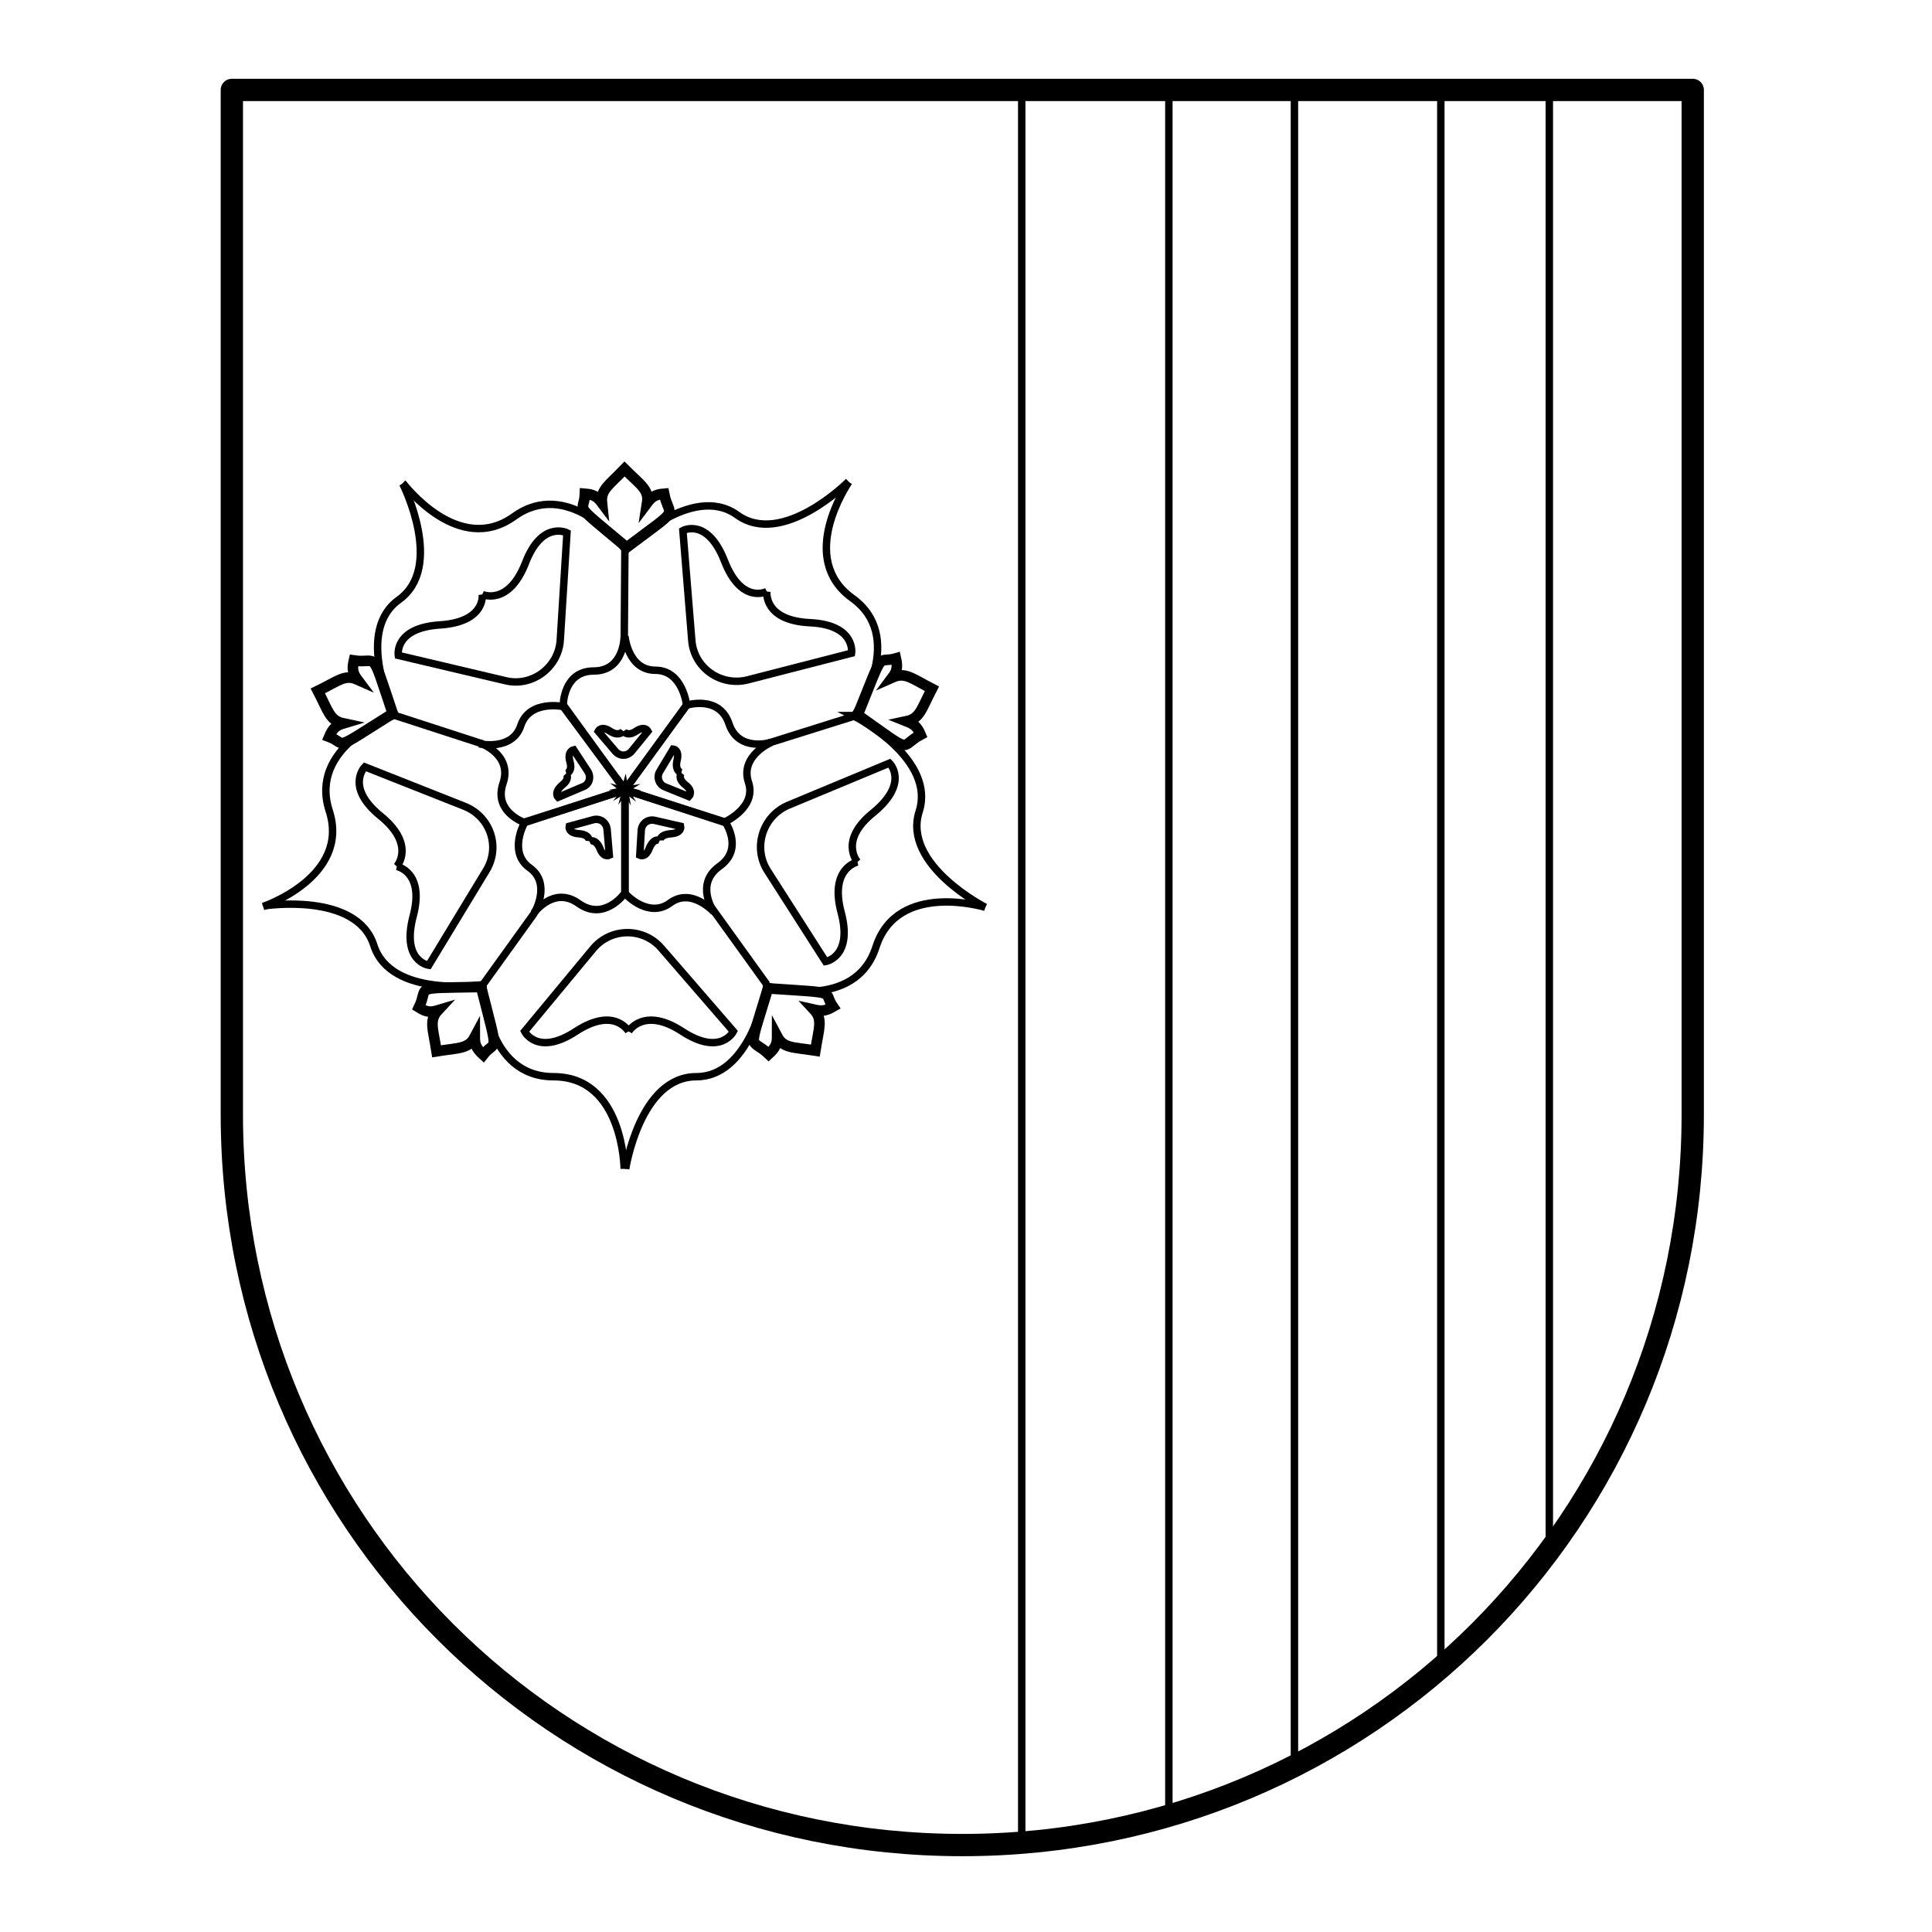
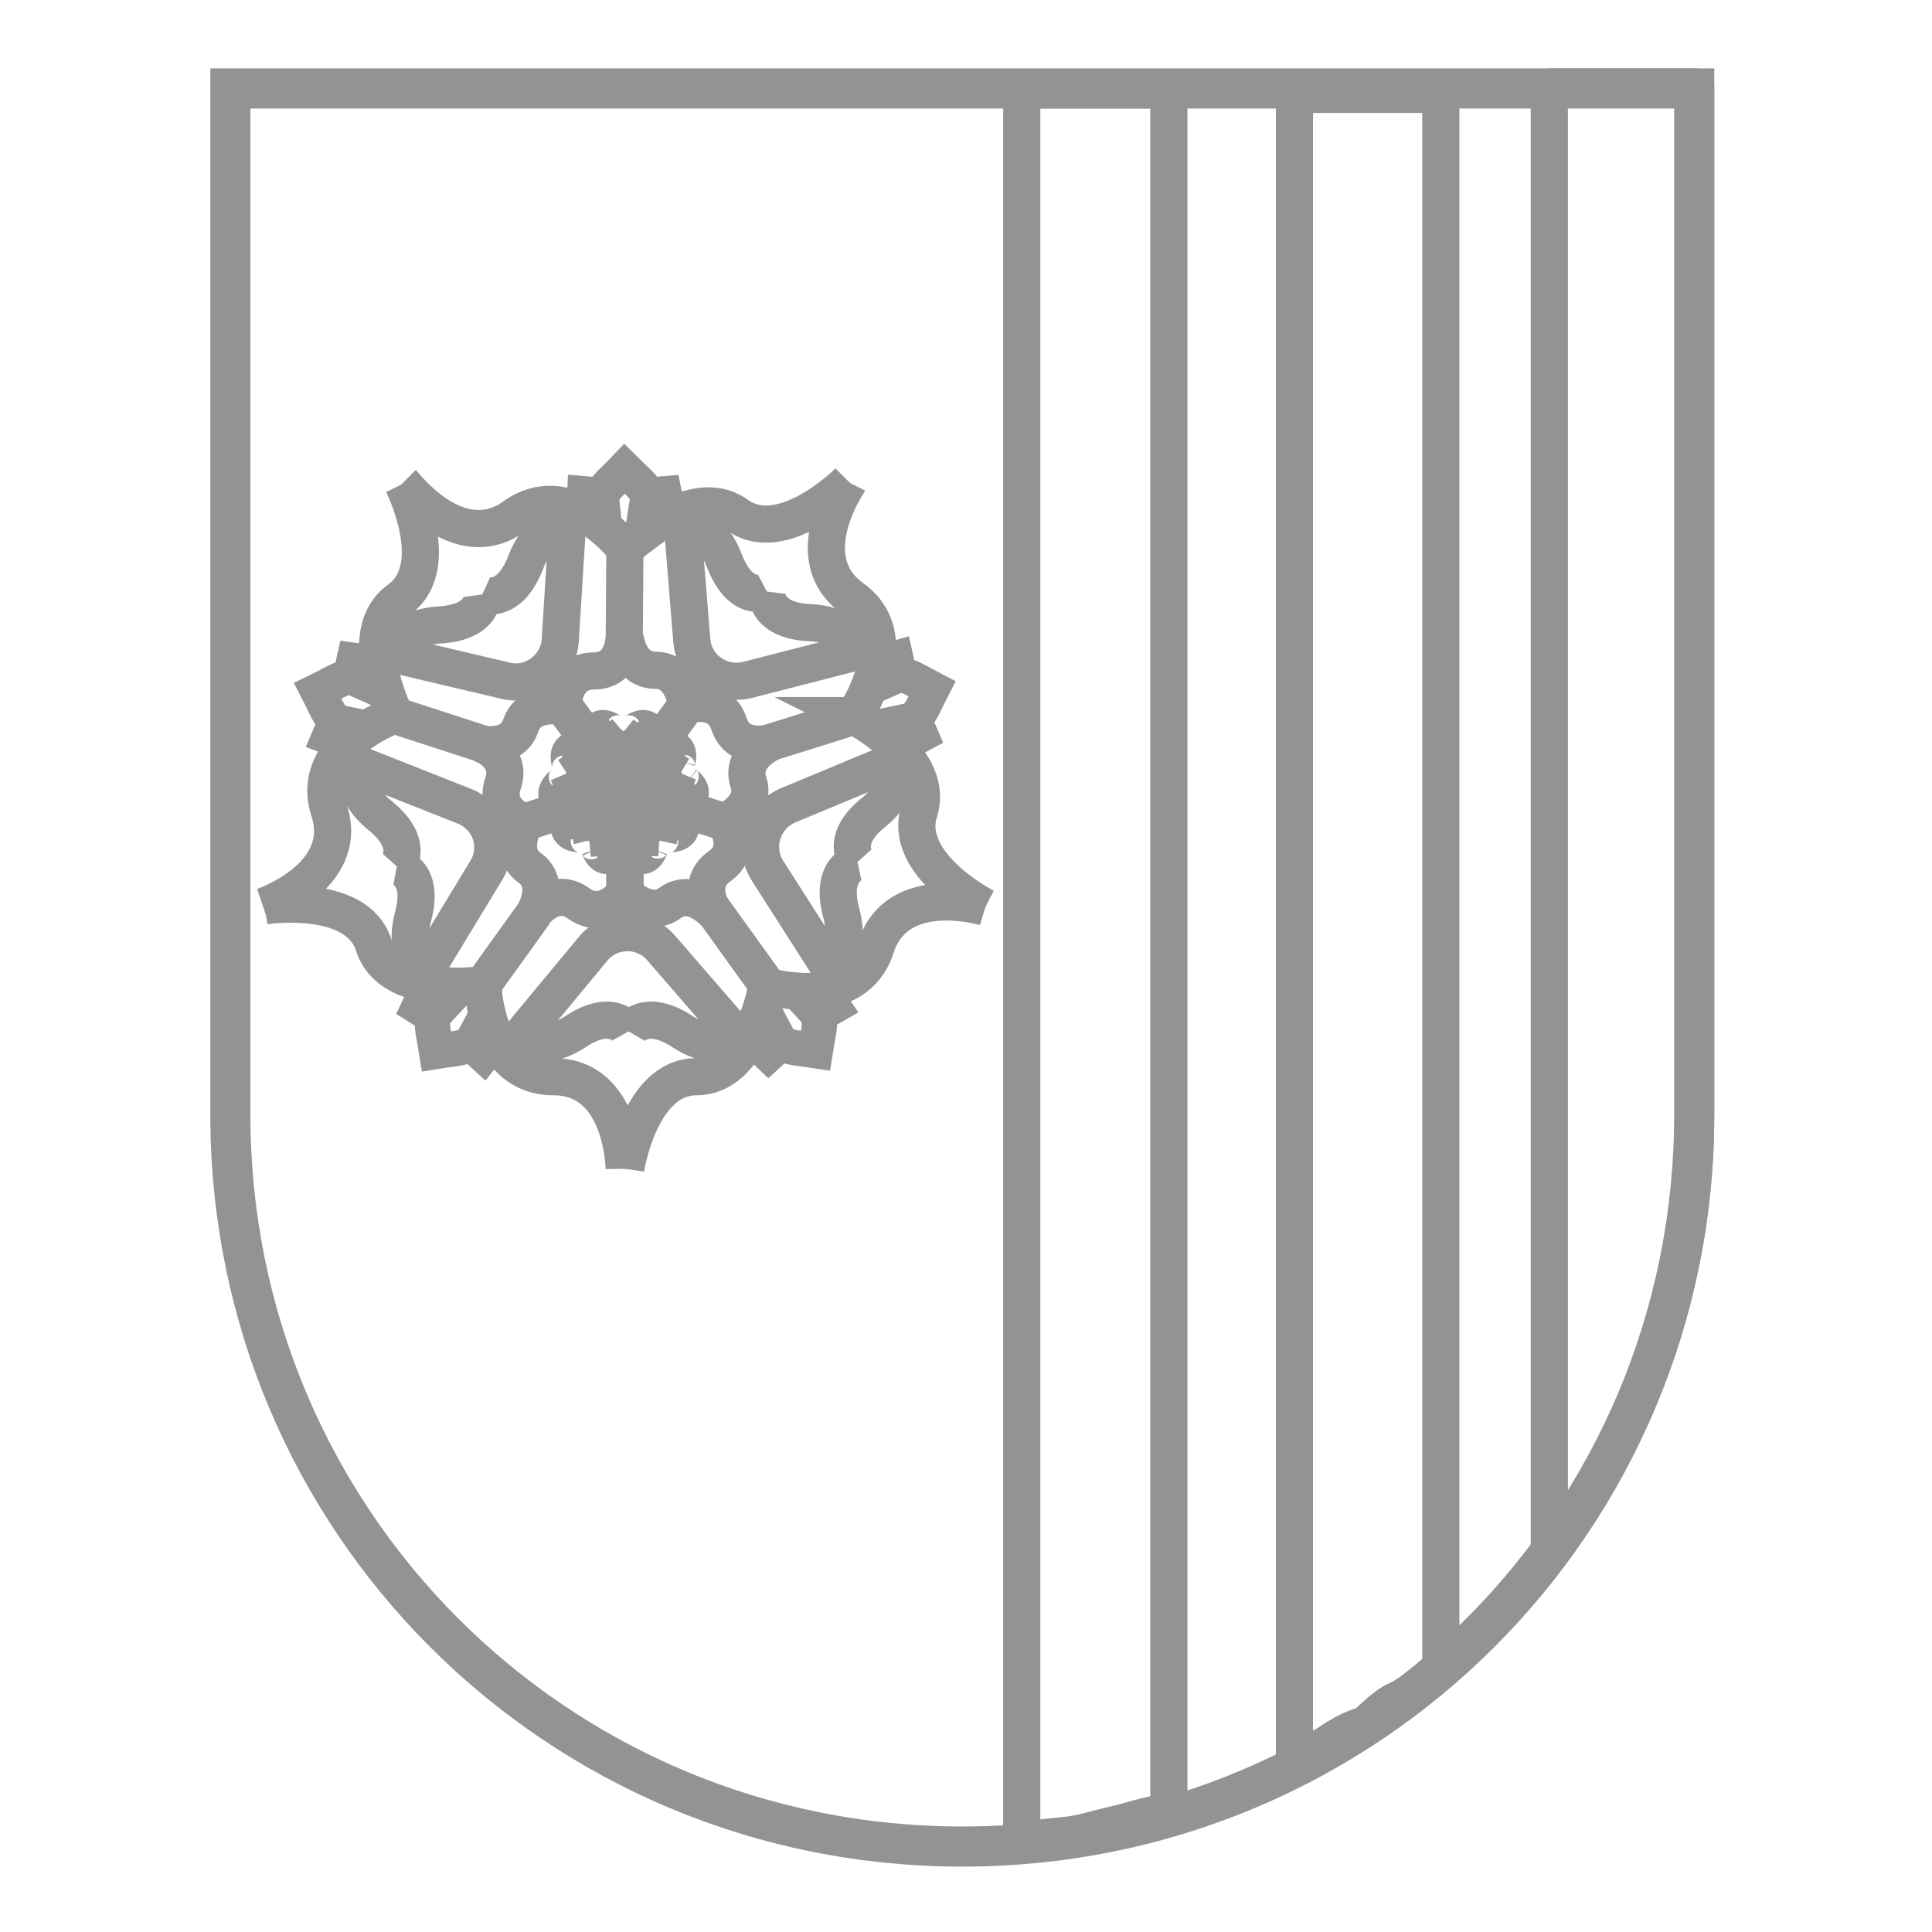
<svg xmlns="http://www.w3.org/2000/svg" version="1.1" id="Layer_1" x="0px" y="0px" viewBox="0 0 260 260" style="enable-background:new 0 0 260 260;" xml:space="preserve">
  <style type="text/css">
- 	.st0{stroke:#D4AF37;stroke-width:0.434;stroke-miterlimit:1.267;}
- 	.st1{fill:none;stroke:#000000;stroke-miterlimit:10;}
- 	.st2{fill:none;stroke:#000000;stroke-linecap:round;stroke-linejoin:round;}
- 	.st3{fill:none;stroke:#000000;stroke-width:3;stroke-linecap:round;stroke-linejoin:round;}
- 	.st4{fill:none;stroke:#D4AF37;stroke-miterlimit:10;}
- 	.st5{fill:none;stroke:#000000;stroke-width:1.5;stroke-miterlimit:5.577;}
- 	.st6{fill:none;}
+ 	.st0{stroke:#939393;stroke-width:5;stroke-miterlimit:1.267;}
+ 	.st1{fill:none;stroke:#939393;stroke-width:5;stroke-miterlimit:10;}
+ 	.st2{fill:none;stroke:#939393;stroke-width:5;stroke-linecap:round;stroke-linejoin:round;}
+ 	.st3{stroke:#939393;stroke-miterlimit:10;}
+ 	.st4{fill:none;stroke:#939393;stroke-width:5;stroke-miterlimit:5.304;}
+ 	.st5{fill:none;stroke:#939393;stroke-miterlimit:10;}
</style>
  <path id="path14364-7" class="st0" d="M166.8,14.9" />
  <path id="path14366-8" class="st0" d="M166.8,14.9" />
  <path id="path14368-2" class="st0" d="M166.8,14.9" />
  <path id="path14370-5" class="st0" d="M166.8,14.9" />
  <path id="path14372-5" class="st0" d="M166.8,14.9" />
  <path class="st1" d="M30.8,11.7V150c0,54.7,44,98.7,98.7,98.7s98.7-44,98.7-98.7V11.7H30.8z" />
  <path class="st2" d="M137.5,12.1v235.6c0.3,0,0.6,0.1,0.8,0.2c0.1-0.1,0.2-0.1,0.4-0.2c1.5-0.5,3.2-0.5,4.7-0.7  c2-0.2,3.9-0.8,5.9-1.3c2.5-0.5,5.3-1.6,8-1.8V12.1H137.5z" />
  <path class="st2" d="M174.2,12.7v224.4c1.3-1.1,3-1.5,4.4-2.4c1.6-1.1,3.3-2.1,5.2-2.6c1-1,2-1.9,3.1-2.7c0.6-0.4,1.3-0.7,1.9-1  c0.8-0.6,1.7-1,2.6-1.5c0.3-0.3,0.7-0.5,1-0.8c0.5-0.5,1-1.1,1.5-1.6V12.7H174.2z" />
  <path class="st2" d="M208.5,11.7v197.5c12.4-16.5,19.7-37,19.7-59.2V11.7H208.5z" />
-   <path class="st3" d="M31.2,12.1V150c0,54.5,43.8,98.3,98.3,98.3s98.3-43.8,98.3-98.3V12.1H31.2z" />
-   <path class="st4" d="M137.5,245.4" />
+   <path class="st2" d="M31.2,12.1V150c0,54.5,43.8,98.3,98.3,98.3s98.3-43.8,98.3-98.3V12.1H31.2z" />
+   <path class="st1" d="M137.5,245.4" />
  <g id="XMLID_6_">
    <g>
- 	</g>
-     <g>
-       <path class="st1" d="M65,132.5C65,132.5,65,132.5,65,132.5c0,0.6,0.4,12.4,9.5,12.4c9.4,0,9.5,12.4,9.5,12.4" />
+       <path class="st1" d="M65,132.5L65,132.5c0,0.6,0.4,12.4,9.5,12.4c9.4,0,9.5,12.4,9.5,12.4" />
      <path class="st1" d="M103.2,132.5c0,0,0,0.1,0,0.2c-0.3,1.6-2.5,12.2-9.5,12.2c-7.6,0-9.5,12.4-9.5,12.4" />
-       <path class="st1" d="M103.2,132.7C103.2,132.7,103.2,132.7,103.2,132.7c0.3,0.1,11.9,3.5,14.7-5.3c2.9-8.9,14.7-5.3,14.7-5.3" />
+       <path class="st1" d="M103.2,132.7L103.2,132.7c0.3,0.1,11.9,3.5,14.7-5.3c2.9-8.9,14.7-5.3,14.7-5.3" />
      <path class="st1" d="M114.8,96.3C114.8,96.3,114.9,96.3,114.8,96.3c1,0.5,11.1,6,8.9,12.9c-2.3,7.2,8.9,12.9,8.9,12.9" />
      <path class="st1" d="M114.2,64.9c-0.1,0.2-7,10.2,0.5,15.6c7.1,5.1,1,14.7,0.3,15.8c0,0.1-0.1,0.1-0.1,0.1" />
-       <path class="st1" d="M84.2,73.8c0,0,8.9-8.9,15-4.5c6.1,4.4,14.9-4.4,15-4.5c0,0,0,0,0,0" />
-       <path class="st1" d="M84.2,74c0,0,0,0-0.1-0.1c-0.8-1.1-7.8-9.5-14.9-4.4c-7.5,5.4-14.8-4.3-15-4.5" />
-       <path class="st1" d="M53.2,96.3C53.2,96.3,53.2,96.3,53.2,96.3c-0.5-1-5.4-11.4,0.5-15.6c6.1-4.4,0.6-15.4,0.5-15.6c0,0,0,0,0,0" />
-       <path class="st1" d="M53.2,96.2C53.2,96.2,53.2,96.2,53.2,96.2c-1.2,0.4-11.6,4.5-8.9,12.9c2.9,8.9-8.9,12.9-8.9,12.9" />
-       <path class="st1" d="M65,132.5C65,132.5,65,132.5,65,132.5c-0.2,0-12.4,1.9-14.7-5.3c-2.3-7.2-14.7-5.3-14.7-5.3" />
+       <path class="st1" d="M84.2,73.8c0,0,8.9-8.9,15-4.5s14.9-4.4,15-4.5l0,0" />
+       <path class="st1" d="M84.2,74C84.2,74,84.2,74,84.2,74c-0.9-1.2-7.9-9.6-15-4.5c-7.5,5.4-14.8-4.3-15-4.5" />
+       <path class="st1" d="M53.2,96.3L53.2,96.3c-0.5-1-5.4-11.4,0.5-15.6c6.1-4.4,0.6-15.4,0.5-15.6l0,0" />
+       <path class="st1" d="M53.2,96.2L53.2,96.2c-1.2,0.4-11.6,4.5-8.9,12.9c2.9,8.9-8.9,12.9-8.9,12.9" />
+       <path class="st1" d="M65,132.5L65,132.5c-0.2,0-12.4,1.9-14.7-5.3s-14.7-5.3-14.7-5.3" />
    </g>
  </g>
  <g id="XMLID_5_">
-     <g>
- 	</g>
    <g>
      <polyline class="st1" points="84.1,106.3 84.1,120.2 84.1,120.3 84.1,120.5   " />
      <line class="st1" x1="84.1" y1="106.3" x2="97.6" y2="110.7" />
      <polyline class="st1" points="84.1,106.3 92.4,94.9 92.4,94.9 92.5,94.8   " />
      <polyline class="st1" points="84.1,106.3 75.9,95 75.8,94.9 75.8,94.8   " />
      <line class="st1" x1="84.1" y1="106.3" x2="70.6" y2="110.7" />
-       <path class="st1" d="M92.4,94.9c0,0-0.5-4.7-4.2-4.7c-3.7,0-4.1-4.6-4.1-4.6" />
-       <path class="st1" d="M75.8,94.9c0,0,0-4.6,4.1-4.6c4.1,0,4.1-4.6,4.1-4.6" />
+       <path class="st1" d="M92.4,94.9c0,0-0.5-4.7-4.2-4.7s-4.1-4.6-4.1-4.6" />
+       <path class="st1" d="M75.8,94.9c0,0,0-4.6,4.1-4.6s4.1-4.6,4.1-4.6" />
      <path class="st1" d="M75.9,95.1c0,0-4.6-1-5.8,2.5c-1.1,3.5-5.6,2.5-5.6,2.5" />
      <path class="st1" d="M70.8,110.8c0,0-0.1,0-0.2-0.1c-0.8-0.3-4.1-1.8-2.9-5.3c1.3-3.9-3.1-5.4-3.1-5.4" />
-       <path class="st1" d="M70.7,110.6c0,0,0,0-0.1,0.1c0,0,0,0,0,0c-0.4,0.7-2,4.2,0.7,6.1c2.9,2.1,0.7,5.9,0.6,6.1" />
-       <path class="st1" d="M84,120.3c0,0-2.7,3.7-6.1,1.3c-3.3-2.4-5.9,1.1-6.1,1.3c0,0,0,0,0,0" />
-       <path class="st1" d="M84.1,120.2C84.1,120.2,84.1,120.2,84.1,120.2c0.3,0.4,3.3,3.4,6.1,1.3c2.9-2.1,5.8,1.2,6,1.3" />
-       <path class="st1" d="M97.5,110.5c0,0,0,0,0.1,0.1c0,0,0,0,0,0c0.5,0.8,2.2,3.9-0.8,6c-3.3,2.4-0.8,6-0.7,6.2c0,0,0,0,0,0" />
-       <path class="st1" d="M97.6,110.6C97.6,110.6,97.6,110.6,97.6,110.6c0.1-0.1,4.3-2,3.1-5.4c-1.1-3.5,3.1-5.3,3.1-5.3" />
+       <path class="st1" d="M70.7,110.6C70.7,110.6,70.7,110.6,70.7,110.6L70.7,110.6c-0.5,0.8-2.1,4.3,0.6,6.2c2.9,2.1,0.7,5.9,0.6,6.1" />
+       <path class="st1" d="M84,120.3c0,0-2.7,3.7-6.1,1.3c-3.3-2.4-5.9,1.1-6.1,1.3l0,0" />
+       <path class="st1" d="M84.1,120.2L84.1,120.2c0.3,0.4,3.3,3.4,6.1,1.3c2.9-2.1,5.8,1.2,6,1.3" />
+       <path class="st1" d="M97.5,110.5C97.5,110.5,97.5,110.5,97.5,110.5L97.5,110.5c0.6,0.9,2.3,4-0.7,6.1c-3.3,2.4-0.8,6-0.7,6.2l0,0" />
+       <path class="st1" d="M97.6,110.6L97.6,110.6c0.1-0.1,4.3-2,3.1-5.4c-1.1-3.5,3.1-5.3,3.1-5.3" />
      <path class="st1" d="M92.4,94.9c0,0,4.4-1.4,5.7,2.5c1.3,3.9,5.7,2.5,5.7,2.5" />
    </g>
  </g>
  <line class="st1" x1="75.8" y1="95.1" x2="84.1" y2="106.3" />
  <line class="st1" x1="70.7" y1="110.6" x2="84.1" y2="106.3" />
  <line class="st1" x1="84.1" y1="120.1" x2="84.1" y2="106.3" />
  <line class="st1" x1="97.5" y1="110.6" x2="84.1" y2="106.3" />
  <line class="st1" x1="92.4" y1="94.9" x2="84.1" y2="106.3" />
-   <polygon points="85.6,107.9 84.7,107.2 84.9,108.4 84.3,107.4 84.1,108.5 83.9,107.4 83.2,108.3 83.5,107.2 82.5,107.8 83.2,106.9   82.1,107.1 83,106.5 81.9,106.3 83,106.1 82.1,105.4 83.2,105.7 82.6,104.7 83.5,105.4 83.3,104.3 83.9,105.2 84.2,104.1   84.4,105.2 85,104.3 84.7,105.4 85.7,104.8 85,105.7 86.2,105.5 85.2,106.1 86.3,106.4 85.2,106.5 86.1,107.2 85,106.9 " />
+   <polygon class="st3" points="85.6,107.9 84.7,107.2 84.9,108.4 84.3,107.4 84.1,108.5 83.9,107.4 83.2,108.3 83.5,107.2 82.5,107.8   83.2,106.9 82.1,107.1 83,106.5 81.9,106.3 83,106.1 82.1,105.4 83.2,105.7 82.6,104.7 83.5,105.4 83.3,104.3 83.9,105.2   84.2,104.1 84.4,105.2 85,104.3 84.7,105.4 85.7,104.8 85,105.7 86.2,105.5 85.2,106.1 86.3,106.4 85.2,106.5 86.1,107.2 85,106.9   " />
  <line class="st1" x1="53.2" y1="96.3" x2="64.9" y2="100.1" />
  <line class="st1" x1="84.1" y1="73.4" x2="84" y2="87.4" />
  <line class="st1" x1="115.2" y1="96.3" x2="103.1" y2="100.1" />
  <line class="st1" x1="103.2" y1="132.5" x2="95.5" y2="121.8" />
  <line class="st1" x1="65" y1="132.5" x2="71.9" y2="122.9" />
  <path class="st1" d="M84.6,138.8c0,0-1.9-3.4-7.1,0s-6.9,0-6.9,0l9.2-11.1c2.4-2.9,6.8-2.9,9.2-0.1l9.7,11.2c0,0-1.7,3.4-6.9,0  S84.6,138.8,84.6,138.8" />
-   <path class="st1" d="M83.9,98.4c0,0,0.5,0.8,1.7,0c1.2-0.8,1.6,0,1.6,0l-2.2,2.7c-0.6,0.7-1.6,0.7-2.2,0l-2.3-2.7c0,0,0.4-0.8,1.6,0  S83.9,98.4,83.9,98.4" />
-   <path class="st1" d="M76.2,104.1c0,0,0.9-0.2,0.5-1.6c-0.4-1.4,0.5-1.6,0.5-1.6l1.9,2.9c0.5,0.8,0.2,1.8-0.7,2.1l-3.3,1.4  c0,0-0.6-0.6,0.5-1.6C76.8,104.8,76.2,104.1,76.2,104.1" />
-   <path class="st1" d="M79.3,113.2c0,0,0.1-0.9-1.4-1c-1.5-0.1-1.3-1-1.3-1l3.3-0.9c0.9-0.2,1.7,0.4,1.8,1.3l0.3,3.5  c0,0-0.8,0.4-1.3-1C80.1,112.8,79.3,113.2,79.3,113.2" />
+   <path class="st1" d="M83.9,98.4c0,0,0.5,0.8,1.7,0s1.6,0,1.6,0l-2.2,2.7c-0.6,0.7-1.6,0.7-2.2,0l-2.3-2.7c0,0,0.4-0.8,1.6,0  S83.9,98.4,83.9,98.4" />
+   <path class="st1" d="M76.2,104.1c0,0,0.9-0.2,0.5-1.6s0.5-1.6,0.5-1.6l1.9,2.9c0.5,0.8,0.2,1.8-0.7,2.1l-3.3,1.4  c0,0-0.6-0.6,0.5-1.6C76.8,104.8,76.2,104.1,76.2,104.1" />
+   <path class="st1" d="M79.3,113.2c0,0,0.1-0.9-1.4-1s-1.3-1-1.3-1l3.3-0.9c0.9-0.2,1.7,0.4,1.8,1.3l0.3,3.5c0,0-0.8,0.4-1.3-1  C80.1,112.8,79.3,113.2,79.3,113.2" />
  <path class="st1" d="M88.8,113.1c0,0-0.8-0.4-1.4,1c-0.5,1.4-1.3,1-1.3,1l0.2-3.4c0.1-0.9,0.9-1.5,1.8-1.3l3.5,0.8  c0,0,0.2,0.9-1.3,1S88.8,113.1,88.8,113.1" />
  <path class="st1" d="M91.7,104c0,0-0.6,0.7,0.5,1.6c1.2,0.9,0.5,1.6,0.5,1.6l-3.2-1.3c-0.8-0.3-1.2-1.3-0.7-2.1l1.8-3  c0,0,0.9,0.1,0.5,1.6C90.8,103.8,91.7,104,91.7,104" />
  <path class="st1" d="M115.4,116c0,0-3.8,0.8-2.2,6.8c1.6,6-2.1,6.6-2.1,6.6l-7.8-12.2c-2-3.1-0.7-7.3,2.7-8.8l13.7-5.7  c0,0,2.7,2.6-2.1,6.6C112.8,113.1,115.4,116,115.4,116" />
  <path class="st1" d="M103.2,79.6c0,0-0.5,3.9,5.8,4.2c6.2,0.3,5.6,4.1,5.6,4.1l-14,3.6c-3.6,0.9-7.2-1.6-7.5-5.3l-1.2-14.8  c0,0,3.3-1.8,5.6,4.1S103.2,79.6,103.2,79.6" />
  <path class="st1" d="M64.9,80c0,0,3.5,1.6,5.8-4.2c2.2-5.8,5.6-4.1,5.6-4.1l-0.9,14.4c-0.2,3.7-3.8,6.4-7.4,5.5l-14.4-3.4  c0,0-0.6-3.7,5.6-4.1S64.9,80,64.9,80" />
-   <path class="st1" d="M53.4,116.6c0,0,2.6-2.9-2.2-6.8c-4.8-3.9-2.1-6.6-2.1-6.6l13.4,5.3c3.5,1.4,4.9,5.5,2.9,8.7l-7.7,12.7  c0,0-3.7-0.5-2.1-6.6C57.2,117.3,53.4,116.6,53.4,116.6" />
+   <path class="st1" d="M53.4,116.6c0,0,2.6-2.9-2.2-6.8s-2.1-6.6-2.1-6.6l13.4,5.3c3.5,1.4,4.9,5.5,2.9,8.7l-7.7,12.7  c0,0-3.7-0.5-2.1-6.6C57.2,117.3,53.4,116.6,53.4,116.6" />
  <g id="g23677_9_" transform="matrix(-0.9509901,0,0,-0.9509901,-291.6891,-1688.988)">
-     <path id="path23679_9_" class="st5" d="M-395.4-1853.5c8,6.7,6,4.7,5.9,7.6c-1.3-0.1-1.8-0.5-2.4-1.3c0.2,1.9-1,2.5-3.2,4.8   c-2.3-2.3-3.5-2.9-3.2-4.8c-0.6,0.8-1.1,1.2-2.4,1.3C-401.4-1849.5-403.4-1847.5-395.4-1853.5z" />
-     <path class="st6" d="M-389-1848.5" />
+     <path id="path23679_9_" class="st4" d="M-395.4-1853.5c8,6.7,6,4.7,5.9,7.6c-1.3-0.1-1.8-0.5-2.4-1.3c0.2,1.9-1,2.5-3.2,4.8   c-2.3-2.3-3.5-2.9-3.2-4.8c-0.6,0.8-1.1,1.2-2.4,1.3C-401.4-1849.5-403.4-1847.5-395.4-1853.5z" />
+     <path class="st5" d="M-389-1848.5" />
  </g>
  <g id="g23677_8_" transform="matrix(-0.9509901,0,0,-0.9509901,-291.6891,-1688.988)">
-     <path id="path23679_8_" class="st5" d="M-362.3-1877c8.9-5.6,6.3-4.3,9-3.3c-0.5,1.2-1,1.6-2,1.9c1.9,0.4,2.1,1.7,3.6,4.6   c-2.9,1.4-3.8,2.4-5.6,1.6c0.6,0.8,0.8,1.4,0.5,2.7C-360.3-1870-359.1-1867.5-362.3-1877z" />
-     <path class="st6" d="M-355.6-1881.5" />
+     <path id="path23679_8_" class="st4" d="M-362.3-1877c8.9-5.6,6.3-4.3,9-3.3c-0.5,1.2-1,1.6-2,1.9c1.9,0.4,2.1,1.7,3.6,4.6   c-2.9,1.4-3.8,2.4-5.6,1.6c0.6,0.8,0.8,1.4,0.5,2.7C-360.3-1870-359.1-1867.5-362.3-1877z" />
+     <path class="st5" d="M-355.6-1881.5" />
  </g>
  <g id="g23677_7_" transform="matrix(-0.9509901,0,0,-0.9509901,-291.6891,-1688.988)">
-     <path id="path23679_7_" class="st5" d="M-374.8-1915.7c-2.6-10.2-2.1-7.3-0.3-9.6c1,0.9,1.2,1.5,1.2,2.5c0.9-1.7,2.3-1.5,5.4-2   c0.5,3.2,1.1,4.4-0.2,5.8c1-0.3,1.6-0.3,2.7,0.4C-367.5-1915.5-364.7-1915.9-374.8-1915.7z" />
-     <path class="st6" d="M-377-1923.6" />
+     <path id="path23679_7_" class="st4" d="M-374.8-1915.7c-2.6-10.2-2.1-7.3-0.3-9.6c1,0.9,1.2,1.5,1.2,2.5c0.9-1.7,2.3-1.5,5.4-2   c0.5,3.2,1.1,4.4-0.2,5.8c1-0.3,1.6-0.3,2.7,0.4C-367.5-1915.5-364.7-1915.9-374.8-1915.7z" />
+     <path class="st5" d="M-377-1923.6" />
  </g>
  <g id="g23677_6_" transform="matrix(-0.9509901,0,0,-0.9509901,-291.6891,-1688.988)">
-     <path id="path23679_6_" class="st5" d="M-415.4-1915.9c-10.5-0.7-7.6-0.3-9.2-2.6c1.2-0.7,1.8-0.6,2.7-0.4   c-1.3-1.4-0.7-2.6-0.2-5.8c3.2,0.5,4.5,0.3,5.4,2c0-1,0.2-1.6,1.2-2.5C-412.9-1922.7-412.5-1925.5-415.4-1915.9z" />
-     <path class="st6" d="M-423.5-1916.2" />
+     <path id="path23679_6_" class="st4" d="M-415.4-1915.9c-10.5-0.7-7.6-0.3-9.2-2.6c1.2-0.7,1.8-0.6,2.7-0.4   c-1.3-1.4-0.7-2.6-0.2-5.8c3.2,0.5,4.5,0.3,5.4,2c0-1,0.2-1.6,1.2-2.5C-412.9-1922.7-412.5-1925.5-415.4-1915.9z" />
+     <path class="st5" d="M-423.5-1916.2" />
  </g>
  <g id="g23677_5_" transform="matrix(-0.9509901,0,0,-0.9509901,-291.6891,-1688.988)">
-     <path id="path23679_5_" class="st5" d="M-428.1-1877.2c-3.9,9.7-2.6,7.2-5.4,8c-0.3-1.3-0.1-1.9,0.5-2.7c-1.8,0.8-2.7-0.1-5.6-1.6   c1.5-2.9,1.7-4.2,3.6-4.6c-1-0.4-1.5-0.7-2-1.9C-433.8-1881.7-436.3-1883-428.1-1877.2z" />
-     <path class="st6" d="M-430.9-1869.6" />
+     <path id="path23679_5_" class="st4" d="M-428.1-1877.2c-3.9,9.7-2.6,7.2-5.4,8c-0.3-1.3-0.1-1.9,0.5-2.7c-1.8,0.8-2.7-0.1-5.6-1.6   c1.5-2.9,1.7-4.2,3.6-4.6c-1-0.4-1.5-0.7-2-1.9C-433.8-1881.7-436.3-1883-428.1-1877.2z" />
+     <path class="st5" d="M-430.9-1869.6" />
  </g>
</svg>
